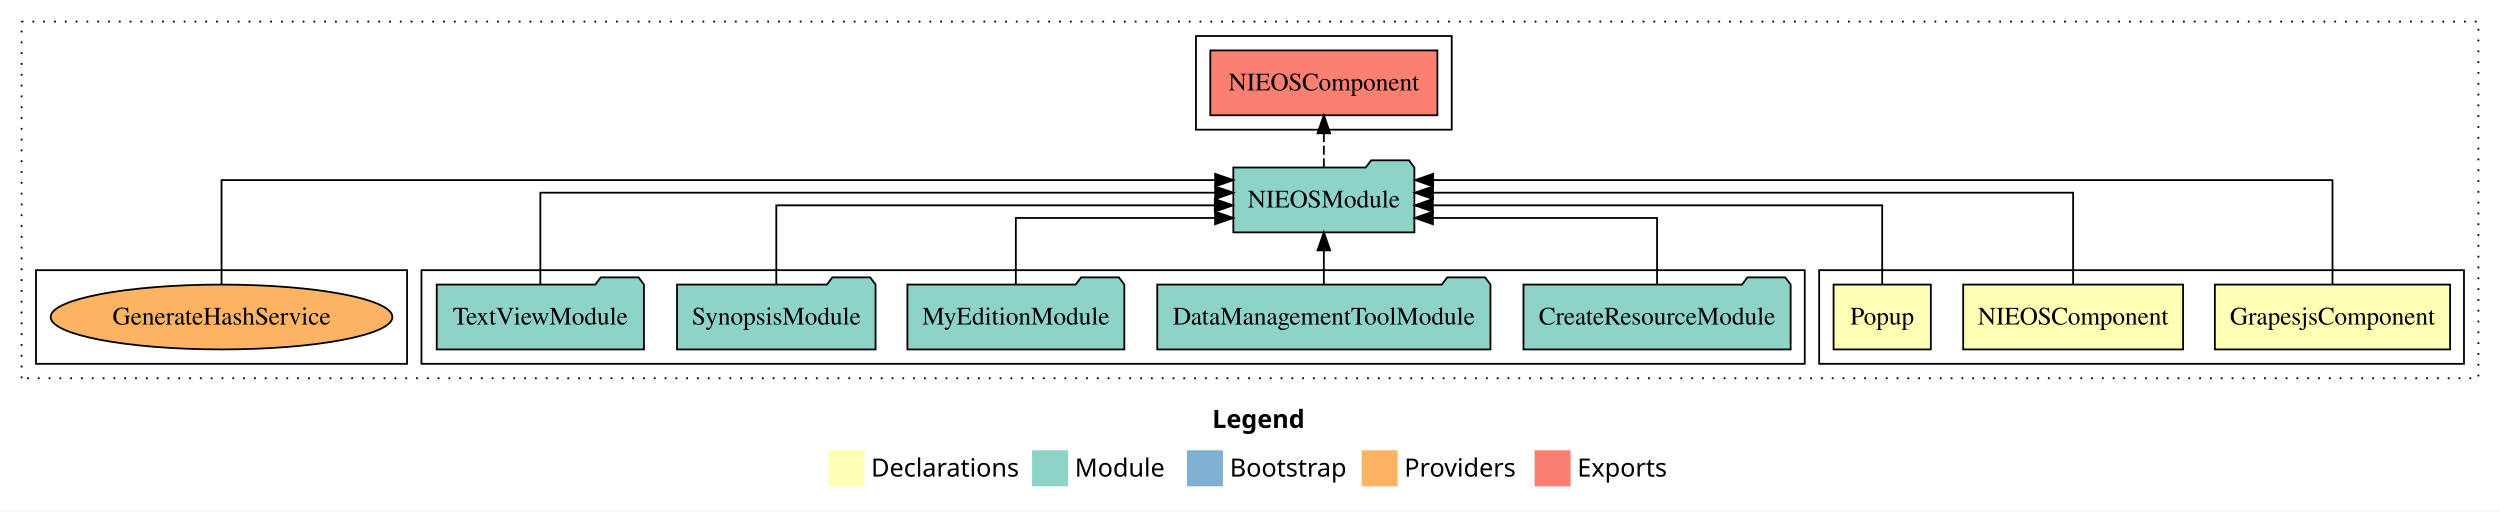
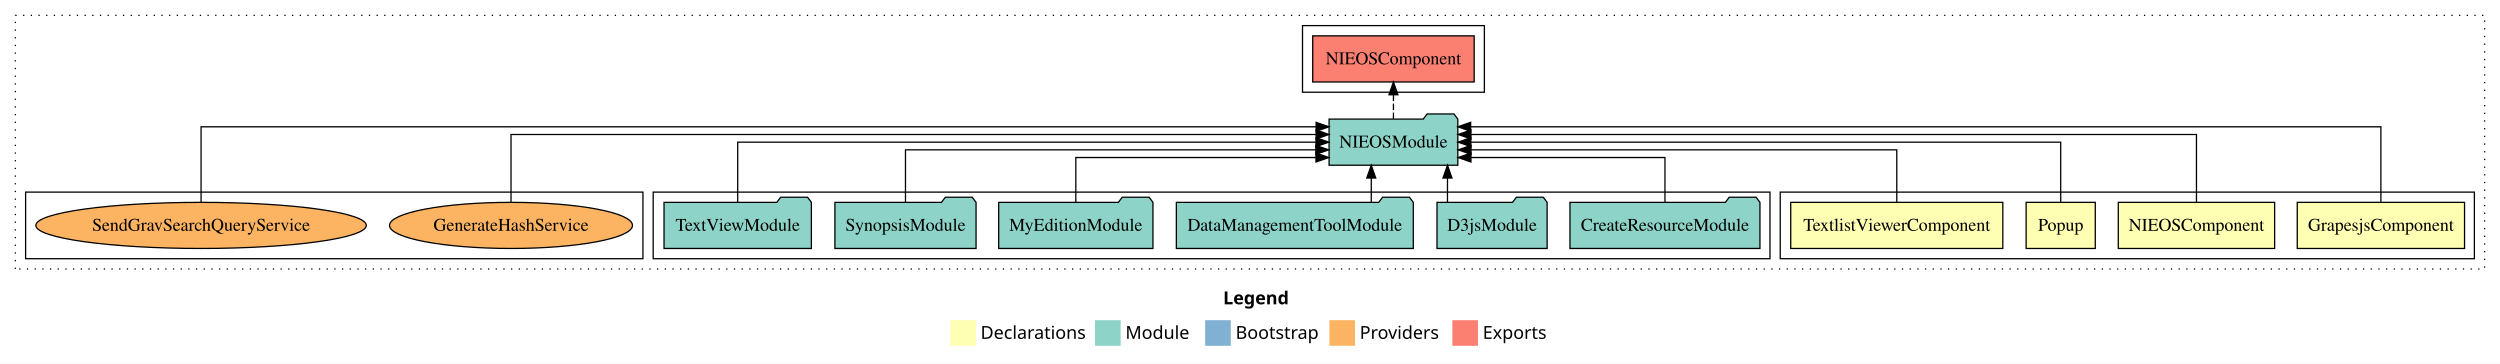
- <svg xmlns="http://www.w3.org/2000/svg" width="1388pt" height="284pt" viewBox="0.00 0.00 1388.00 284.00">
+ <svg xmlns="http://www.w3.org/2000/svg" width="1952pt" height="284pt" viewBox="0.00 0.00 1952.00 284.00">
  <g id="graph0" class="graph" transform="scale(1 1) rotate(0) translate(4 280)">
-     <polygon fill="#ffffff" stroke="transparent" points="-4,4 -4,-280 1384,-280 1384,4 -4,4" />
-     <text text-anchor="start" x="669.009" y="-42.4" font-family="sans-serif" font-weight="bold" font-size="14.00" fill="#000000">Legend</text>
-     <polygon fill="#ffffb3" stroke="transparent" points="456,-10 456,-30 476,-30 476,-10 456,-10" />
-     <text text-anchor="start" x="479.629" y="-15.4" font-family="sans-serif" font-size="14.00" fill="#000000">  Declarations</text>
-     <polygon fill="#8dd3c7" stroke="transparent" points="569,-10 569,-30 589,-30 589,-10 569,-10" />
-     <text text-anchor="start" x="592.725" y="-15.4" font-family="sans-serif" font-size="14.00" fill="#000000">  Module</text>
-     <polygon fill="#80b1d3" stroke="transparent" points="655,-10 655,-30 675,-30 675,-10 655,-10" />
-     <text text-anchor="start" x="678.781" y="-15.4" font-family="sans-serif" font-size="14.00" fill="#000000">  Bootstrap</text>
-     <polygon fill="#fdb462" stroke="transparent" points="752,-10 752,-30 772,-30 772,-10 752,-10" />
-     <text text-anchor="start" x="775.673" y="-15.4" font-family="sans-serif" font-size="14.00" fill="#000000">  Providers</text>
-     <polygon fill="#fb8072" stroke="transparent" points="848,-10 848,-30 868,-30 868,-10 848,-10" />
-     <text text-anchor="start" x="871.726" y="-15.4" font-family="sans-serif" font-size="14.00" fill="#000000">  Exports</text>
+     <polygon fill="#ffffff" stroke="transparent" points="-4,4 -4,-280 1948,-280 1948,4 -4,4" />
+     <text text-anchor="start" x="951.009" y="-42.4" font-family="sans-serif" font-weight="bold" font-size="14.00" fill="#000000">Legend</text>
+     <polygon fill="#ffffb3" stroke="transparent" points="738,-10 738,-30 758,-30 758,-10 738,-10" />
+     <text text-anchor="start" x="761.629" y="-15.4" font-family="sans-serif" font-size="14.00" fill="#000000">  Declarations</text>
+     <polygon fill="#8dd3c7" stroke="transparent" points="851,-10 851,-30 871,-30 871,-10 851,-10" />
+     <text text-anchor="start" x="874.725" y="-15.4" font-family="sans-serif" font-size="14.00" fill="#000000">  Module</text>
+     <polygon fill="#80b1d3" stroke="transparent" points="937,-10 937,-30 957,-30 957,-10 937,-10" />
+     <text text-anchor="start" x="960.781" y="-15.4" font-family="sans-serif" font-size="14.00" fill="#000000">  Bootstrap</text>
+     <polygon fill="#fdb462" stroke="transparent" points="1034,-10 1034,-30 1054,-30 1054,-10 1034,-10" />
+     <text text-anchor="start" x="1057.673" y="-15.4" font-family="sans-serif" font-size="14.00" fill="#000000">  Providers</text>
+     <polygon fill="#fb8072" stroke="transparent" points="1130,-10 1130,-30 1150,-30 1150,-10 1130,-10" />
+     <text text-anchor="start" x="1153.726" y="-15.4" font-family="sans-serif" font-size="14.00" fill="#000000">  Exports</text>
    <g id="clust1" class="cluster">
-       <polygon fill="none" stroke="#000000" stroke-dasharray="1,5" points="8,-70 8,-268 1372,-268 1372,-70 8,-70" />
+       <polygon fill="none" stroke="#000000" stroke-dasharray="1,5" points="8,-70 8,-268 1936,-268 1936,-70 8,-70" />
    </g>
    <g id="clust2" class="cluster">
-       <polygon fill="none" stroke="#000000" points="1006,-78 1006,-130 1364,-130 1364,-78 1006,-78" />
-     </g>
-     <g id="clust6" class="cluster">
-       <polygon fill="none" stroke="#000000" points="230,-78 230,-130 998,-130 998,-78 230,-78" />
+       <polygon fill="none" stroke="#000000" points="1386,-78 1386,-130 1928,-130 1928,-78 1386,-78" />
    </g>
    <g id="clust7" class="cluster">
-       <polygon fill="none" stroke="#000000" points="660,-208 660,-260 802,-260 802,-208 660,-208" />
+       <polygon fill="none" stroke="#000000" points="506,-78 506,-130 1378,-130 1378,-78 506,-78" />
    </g>
-     <g id="clust9" class="cluster">
-       <polygon fill="none" stroke="#000000" points="16,-78 16,-130 222,-130 222,-78 16,-78" />
+     <g id="clust8" class="cluster">
+       <polygon fill="none" stroke="#000000" points="1013,-208 1013,-260 1155,-260 1155,-208 1013,-208" />
+     </g>
+     <g id="clust10" class="cluster">
+       <polygon fill="none" stroke="#000000" points="16,-78 16,-130 498,-130 498,-78 16,-78" />
    </g>
    <g id="node1" class="node">
-       <polygon fill="#ffffb3" stroke="#000000" points="1356.309,-122 1225.691,-122 1225.691,-86 1356.309,-86 1356.309,-122" />
-       <text text-anchor="middle" x="1291" y="-99.8" font-family="Times,serif" font-size="14.00" fill="#000000">GrapesjsComponent</text>
+       <polygon fill="#ffffb3" stroke="#000000" points="1920.309,-122 1789.691,-122 1789.691,-86 1920.309,-86 1920.309,-122" />
+       <text text-anchor="middle" x="1855" y="-99.8" font-family="Times,serif" font-size="14.00" fill="#000000">GrapesjsComponent</text>
+     </g>
+     <g id="node5" class="node">
+       <polygon fill="#8dd3c7" stroke="#000000" points="1134.259,-187 1131.259,-191 1110.259,-191 1107.259,-187 1033.741,-187 1033.741,-151 1134.259,-151 1134.259,-187" />
+       <text text-anchor="middle" x="1084" y="-164.8" font-family="Times,serif" font-size="14.00" fill="#000000">NIEOSModule</text>
+     </g>
+     <g id="edge1" class="edge">
+       <path fill="none" stroke="#000000" d="M1855,-122.248C1855,-145.018 1855,-181 1855,-181 1855,-181 1144.29,-181 1144.29,-181" />
+       <polygon fill="#000000" stroke="#000000" points="1144.29,-177.5 1134.29,-181 1144.29,-184.5 1144.29,-177.5" />
+     </g>
+     <g id="node2" class="node">
+       <polygon fill="#ffffb3" stroke="#000000" points="1772.042,-122 1649.958,-122 1649.958,-86 1772.042,-86 1772.042,-122" />
+       <text text-anchor="middle" x="1711" y="-99.8" font-family="Times,serif" font-size="14.00" fill="#000000">NIEOSComponent</text>
+     </g>
+     <g id="edge2" class="edge">
+       <path fill="none" stroke="#000000" d="M1711,-122.284C1711,-143.321 1711,-175 1711,-175 1711,-175 1144.514,-175 1144.514,-175" />
+       <polygon fill="#000000" stroke="#000000" points="1144.514,-171.5 1134.514,-175 1144.514,-178.5 1144.514,-171.5" />
+     </g>
+     <g id="node3" class="node">
+       <polygon fill="#ffffb3" stroke="#000000" points="1632,-122 1578,-122 1578,-86 1632,-86 1632,-122" />
+       <text text-anchor="middle" x="1605" y="-99.8" font-family="Times,serif" font-size="14.00" fill="#000000">Popup</text>
+     </g>
+     <g id="edge3" class="edge">
+       <path fill="none" stroke="#000000" d="M1605,-122.106C1605,-141.339 1605,-169 1605,-169 1605,-169 1144.429,-169 1144.429,-169" />
+       <polygon fill="#000000" stroke="#000000" points="1144.429,-165.5 1134.429,-169 1144.429,-172.5 1144.429,-165.5" />
    </g>
    <g id="node4" class="node">
-       <polygon fill="#8dd3c7" stroke="#000000" points="781.259,-187 778.259,-191 757.259,-191 754.259,-187 680.741,-187 680.741,-151 781.259,-151 781.259,-187" />
-       <text text-anchor="middle" x="731" y="-164.8" font-family="Times,serif" font-size="14.00" fill="#000000">NIEOSModule</text>
+       <polygon fill="#ffffb3" stroke="#000000" points="1559.801,-122 1394.199,-122 1394.199,-86 1559.801,-86 1559.801,-122" />
+       <text text-anchor="middle" x="1477" y="-99.8" font-family="Times,serif" font-size="14.00" fill="#000000">TextlistViewerComponent</text>
    </g>
-     <g id="edge1" class="edge">
-       <path fill="none" stroke="#000000" d="M1291,-122.011C1291,-144.485 1291,-180 1291,-180 1291,-180 791.684,-180 791.684,-180" />
-       <polygon fill="#000000" stroke="#000000" points="791.684,-176.5 781.684,-180 791.684,-183.5 791.684,-176.5" />
+     <g id="edge4" class="edge">
+       <path fill="none" stroke="#000000" d="M1477,-122.022C1477,-139.373 1477,-163 1477,-163 1477,-163 1144.573,-163 1144.573,-163" />
+       <polygon fill="#000000" stroke="#000000" points="1144.573,-159.5 1134.573,-163 1144.573,-166.5 1144.573,-159.5" />
    </g>
-     <g id="node2" class="node">
-       <polygon fill="#ffffb3" stroke="#000000" points="1208.042,-122 1085.958,-122 1085.958,-86 1208.042,-86 1208.042,-122" />
-       <text text-anchor="middle" x="1147" y="-99.8" font-family="Times,serif" font-size="14.00" fill="#000000">NIEOSComponent</text>
+     <g id="node12" class="node">
+       <polygon fill="#fb8072" stroke="#000000" points="1147.041,-252 1020.959,-252 1020.959,-216 1147.041,-216 1147.041,-252" />
+       <text text-anchor="middle" x="1084" y="-229.8" font-family="Times,serif" font-size="14.00" fill="#000000">NIEOSComponent </text>
    </g>
-     <g id="edge2" class="edge">
-       <path fill="none" stroke="#000000" d="M1147,-122.129C1147,-142.572 1147,-173 1147,-173 1147,-173 791.594,-173 791.594,-173" />
-       <polygon fill="#000000" stroke="#000000" points="791.594,-169.5 781.594,-173 791.594,-176.5 791.594,-169.5" />
+     <g id="edge11" class="edge">
+       <path fill="none" stroke="#000000" stroke-dasharray="5,2" d="M1084,-187.106C1084,-187.106 1084,-205.991 1084,-205.991" />
+       <polygon fill="#000000" stroke="#000000" points="1080.5,-205.991 1084,-215.991 1087.5,-205.991 1080.5,-205.991" />
    </g>
-     <g id="node3" class="node">
-       <polygon fill="#ffffb3" stroke="#000000" points="1068,-122 1014,-122 1014,-86 1068,-86 1068,-122" />
-       <text text-anchor="middle" x="1041" y="-99.8" font-family="Times,serif" font-size="14.00" fill="#000000">Popup</text>
+     <g id="node6" class="node">
+       <polygon fill="#8dd3c7" stroke="#000000" points="1370.167,-122 1367.167,-126 1346.167,-126 1343.167,-122 1221.833,-122 1221.833,-86 1370.167,-86 1370.167,-122" />
+       <text text-anchor="middle" x="1296" y="-99.8" font-family="Times,serif" font-size="14.00" fill="#000000">CreateResourceModule</text>
    </g>
-     <g id="edge3" class="edge">
-       <path fill="none" stroke="#000000" d="M1041,-122.267C1041,-140.555 1041,-166 1041,-166 1041,-166 791.497,-166 791.497,-166" />
-       <polygon fill="#000000" stroke="#000000" points="791.497,-162.5 781.497,-166 791.497,-169.5 791.497,-162.5" />
+     <g id="edge5" class="edge">
+       <path fill="none" stroke="#000000" d="M1296,-122.24C1296,-137.571 1296,-157 1296,-157 1296,-157 1144.51,-157 1144.51,-157" />
+       <polygon fill="#000000" stroke="#000000" points="1144.51,-153.5 1134.51,-157 1144.51,-160.5 1144.51,-153.5" />
+     </g>
+     <g id="node7" class="node">
+       <polygon fill="#8dd3c7" stroke="#000000" points="1203.992,-122 1200.992,-126 1179.992,-126 1176.992,-122 1118.008,-122 1118.008,-86 1203.992,-86 1203.992,-122" />
+       <text text-anchor="middle" x="1161" y="-99.8" font-family="Times,serif" font-size="14.00" fill="#000000">D3jsModule</text>
+     </g>
+     <g id="edge6" class="edge">
+       <path fill="none" stroke="#000000" d="M1126.192,-122.106C1126.192,-122.106 1126.192,-140.991 1126.192,-140.991" />
+       <polygon fill="#000000" stroke="#000000" points="1122.692,-140.991 1126.192,-150.991 1129.692,-140.991 1122.692,-140.991" />
+     </g>
+     <g id="node8" class="node">
+       <polygon fill="#8dd3c7" stroke="#000000" points="1099.504,-122 1096.504,-126 1075.504,-126 1072.504,-122 914.496,-122 914.496,-86 1099.504,-86 1099.504,-122" />
+       <text text-anchor="middle" x="1007" y="-99.8" font-family="Times,serif" font-size="14.00" fill="#000000">DataManagementToolModule</text>
+     </g>
+     <g id="edge7" class="edge">
+       <path fill="none" stroke="#000000" d="M1066.686,-122.106C1066.686,-122.106 1066.686,-140.991 1066.686,-140.991" />
+       <polygon fill="#000000" stroke="#000000" points="1063.186,-140.991 1066.686,-150.991 1070.186,-140.991 1063.186,-140.991" />
+     </g>
+     <g id="node9" class="node">
+       <polygon fill="#8dd3c7" stroke="#000000" points="896.219,-122 893.219,-126 872.219,-126 869.219,-122 775.781,-122 775.781,-86 896.219,-86 896.219,-122" />
+       <text text-anchor="middle" x="836" y="-99.8" font-family="Times,serif" font-size="14.00" fill="#000000">MyEditionModule</text>
+     </g>
+     <g id="edge8" class="edge">
+       <path fill="none" stroke="#000000" d="M836,-122.24C836,-137.571 836,-157 836,-157 836,-157 1023.515,-157 1023.515,-157" />
+       <polygon fill="#000000" stroke="#000000" points="1023.515,-160.5 1033.515,-157 1023.514,-153.5 1023.515,-160.5" />
    </g>
    <g id="node10" class="node">
-       <polygon fill="#fb8072" stroke="#000000" points="794.041,-252 667.959,-252 667.959,-216 794.041,-216 794.041,-252" />
-       <text text-anchor="middle" x="731" y="-229.8" font-family="Times,serif" font-size="14.00" fill="#000000">NIEOSComponent </text>
+       <polygon fill="#8dd3c7" stroke="#000000" points="758.112,-122 755.112,-126 734.112,-126 731.112,-122 647.888,-122 647.888,-86 758.112,-86 758.112,-122" />
+       <text text-anchor="middle" x="703" y="-99.8" font-family="Times,serif" font-size="14.00" fill="#000000">SynopsisModule</text>
    </g>
    <g id="edge9" class="edge">
-       <path fill="none" stroke="#000000" stroke-dasharray="5,2" d="M731,-187.106C731,-187.106 731,-205.991 731,-205.991" />
-       <polygon fill="#000000" stroke="#000000" points="727.5,-205.991 731,-215.991 734.5,-205.991 727.5,-205.991" />
-     </g>
-     <g id="node5" class="node">
-       <polygon fill="#8dd3c7" stroke="#000000" points="990.167,-122 987.167,-126 966.167,-126 963.167,-122 841.833,-122 841.833,-86 990.167,-86 990.167,-122" />
-       <text text-anchor="middle" x="916" y="-99.8" font-family="Times,serif" font-size="14.00" fill="#000000">CreateResourceModule</text>
-     </g>
-     <g id="edge4" class="edge">
-       <path fill="none" stroke="#000000" d="M916,-122.009C916,-138.049 916,-159 916,-159 916,-159 791.552,-159 791.552,-159" />
-       <polygon fill="#000000" stroke="#000000" points="791.552,-155.5 781.552,-159 791.552,-162.5 791.552,-155.5" />
-     </g>
-     <g id="node6" class="node">
-       <polygon fill="#8dd3c7" stroke="#000000" points="823.504,-122 820.504,-126 799.504,-126 796.504,-122 638.496,-122 638.496,-86 823.504,-86 823.504,-122" />
-       <text text-anchor="middle" x="731" y="-99.8" font-family="Times,serif" font-size="14.00" fill="#000000">DataManagementToolModule</text>
-     </g>
-     <g id="edge5" class="edge">
-       <path fill="none" stroke="#000000" d="M731,-122.106C731,-122.106 731,-140.991 731,-140.991" />
-       <polygon fill="#000000" stroke="#000000" points="727.5,-140.991 731,-150.991 734.5,-140.991 727.5,-140.991" />
-     </g>
-     <g id="node7" class="node">
-       <polygon fill="#8dd3c7" stroke="#000000" points="620.219,-122 617.219,-126 596.219,-126 593.219,-122 499.781,-122 499.781,-86 620.219,-86 620.219,-122" />
-       <text text-anchor="middle" x="560" y="-99.8" font-family="Times,serif" font-size="14.00" fill="#000000">MyEditionModule</text>
-     </g>
-     <g id="edge6" class="edge">
-       <path fill="none" stroke="#000000" d="M560,-122.009C560,-138.049 560,-159 560,-159 560,-159 670.619,-159 670.619,-159" />
-       <polygon fill="#000000" stroke="#000000" points="670.619,-162.5 680.619,-159 670.619,-155.5 670.619,-162.5" />
-     </g>
-     <g id="node8" class="node">
-       <polygon fill="#8dd3c7" stroke="#000000" points="482.112,-122 479.112,-126 458.112,-126 455.112,-122 371.888,-122 371.888,-86 482.112,-86 482.112,-122" />
-       <text text-anchor="middle" x="427" y="-99.8" font-family="Times,serif" font-size="14.00" fill="#000000">SynopsisModule</text>
-     </g>
-     <g id="edge7" class="edge">
-       <path fill="none" stroke="#000000" d="M427,-122.267C427,-140.555 427,-166 427,-166 427,-166 670.459,-166 670.459,-166" />
-       <polygon fill="#000000" stroke="#000000" points="670.459,-169.5 680.459,-166 670.459,-162.5 670.459,-169.5" />
-     </g>
-     <g id="node9" class="node">
-       <polygon fill="#8dd3c7" stroke="#000000" points="353.527,-122 350.527,-126 329.527,-126 326.527,-122 238.473,-122 238.473,-86 353.527,-86 353.527,-122" />
-       <text text-anchor="middle" x="296" y="-99.8" font-family="Times,serif" font-size="14.00" fill="#000000">TextViewModule</text>
-     </g>
-     <g id="edge8" class="edge">
-       <path fill="none" stroke="#000000" d="M296,-122.129C296,-142.572 296,-173 296,-173 296,-173 670.675,-173 670.675,-173" />
-       <polygon fill="#000000" stroke="#000000" points="670.675,-176.5 680.675,-173 670.675,-169.5 670.675,-176.5" />
+       <path fill="none" stroke="#000000" d="M703,-122.022C703,-139.373 703,-163 703,-163 703,-163 1023.406,-163 1023.406,-163" />
+       <polygon fill="#000000" stroke="#000000" points="1023.406,-166.5 1033.406,-163 1023.406,-159.5 1023.406,-166.5" />
    </g>
    <g id="node11" class="node">
-       <ellipse fill="#fdb462" stroke="#000000" cx="119" cy="-104" rx="94.859" ry="18" />
-       <text text-anchor="middle" x="119" y="-99.8" font-family="Times,serif" font-size="14.00" fill="#000000">GenerateHashService</text>
+       <polygon fill="#8dd3c7" stroke="#000000" points="629.527,-122 626.527,-126 605.527,-126 602.527,-122 514.473,-122 514.473,-86 629.527,-86 629.527,-122" />
+       <text text-anchor="middle" x="572" y="-99.8" font-family="Times,serif" font-size="14.00" fill="#000000">TextViewModule</text>
    </g>
    <g id="edge10" class="edge">
-       <path fill="none" stroke="#000000" d="M119,-122.011C119,-144.485 119,-180 119,-180 119,-180 670.657,-180 670.657,-180" />
-       <polygon fill="#000000" stroke="#000000" points="670.658,-183.5 680.657,-180 670.657,-176.5 670.658,-183.5" />
+       <path fill="none" stroke="#000000" d="M572,-122.106C572,-141.339 572,-169 572,-169 572,-169 1023.506,-169 1023.506,-169" />
+       <polygon fill="#000000" stroke="#000000" points="1023.506,-172.5 1033.506,-169 1023.506,-165.5 1023.506,-172.5" />
+     </g>
+     <g id="node13" class="node">
+       <ellipse fill="#fdb462" stroke="#000000" cx="395" cy="-104" rx="94.859" ry="18" />
+       <text text-anchor="middle" x="395" y="-99.8" font-family="Times,serif" font-size="14.00" fill="#000000">GenerateHashService</text>
+     </g>
+     <g id="edge12" class="edge">
+       <path fill="none" stroke="#000000" d="M395,-122.284C395,-143.321 395,-175 395,-175 395,-175 1023.615,-175 1023.615,-175" />
+       <polygon fill="#000000" stroke="#000000" points="1023.615,-178.5 1033.615,-175 1023.615,-171.5 1023.615,-178.5" />
+     </g>
+     <g id="node14" class="node">
+       <ellipse fill="#fdb462" stroke="#000000" cx="153" cy="-104" rx="129.013" ry="18" />
+       <text text-anchor="middle" x="153" y="-99.8" font-family="Times,serif" font-size="14.00" fill="#000000">SendGravSearchQueryService</text>
+     </g>
+     <g id="edge13" class="edge">
+       <path fill="none" stroke="#000000" d="M153,-122.248C153,-145.018 153,-181 153,-181 153,-181 1023.615,-181 1023.615,-181" />
+       <polygon fill="#000000" stroke="#000000" points="1023.615,-184.5 1033.615,-181 1023.615,-177.5 1023.615,-184.5" />
    </g>
  </g>
</svg>
